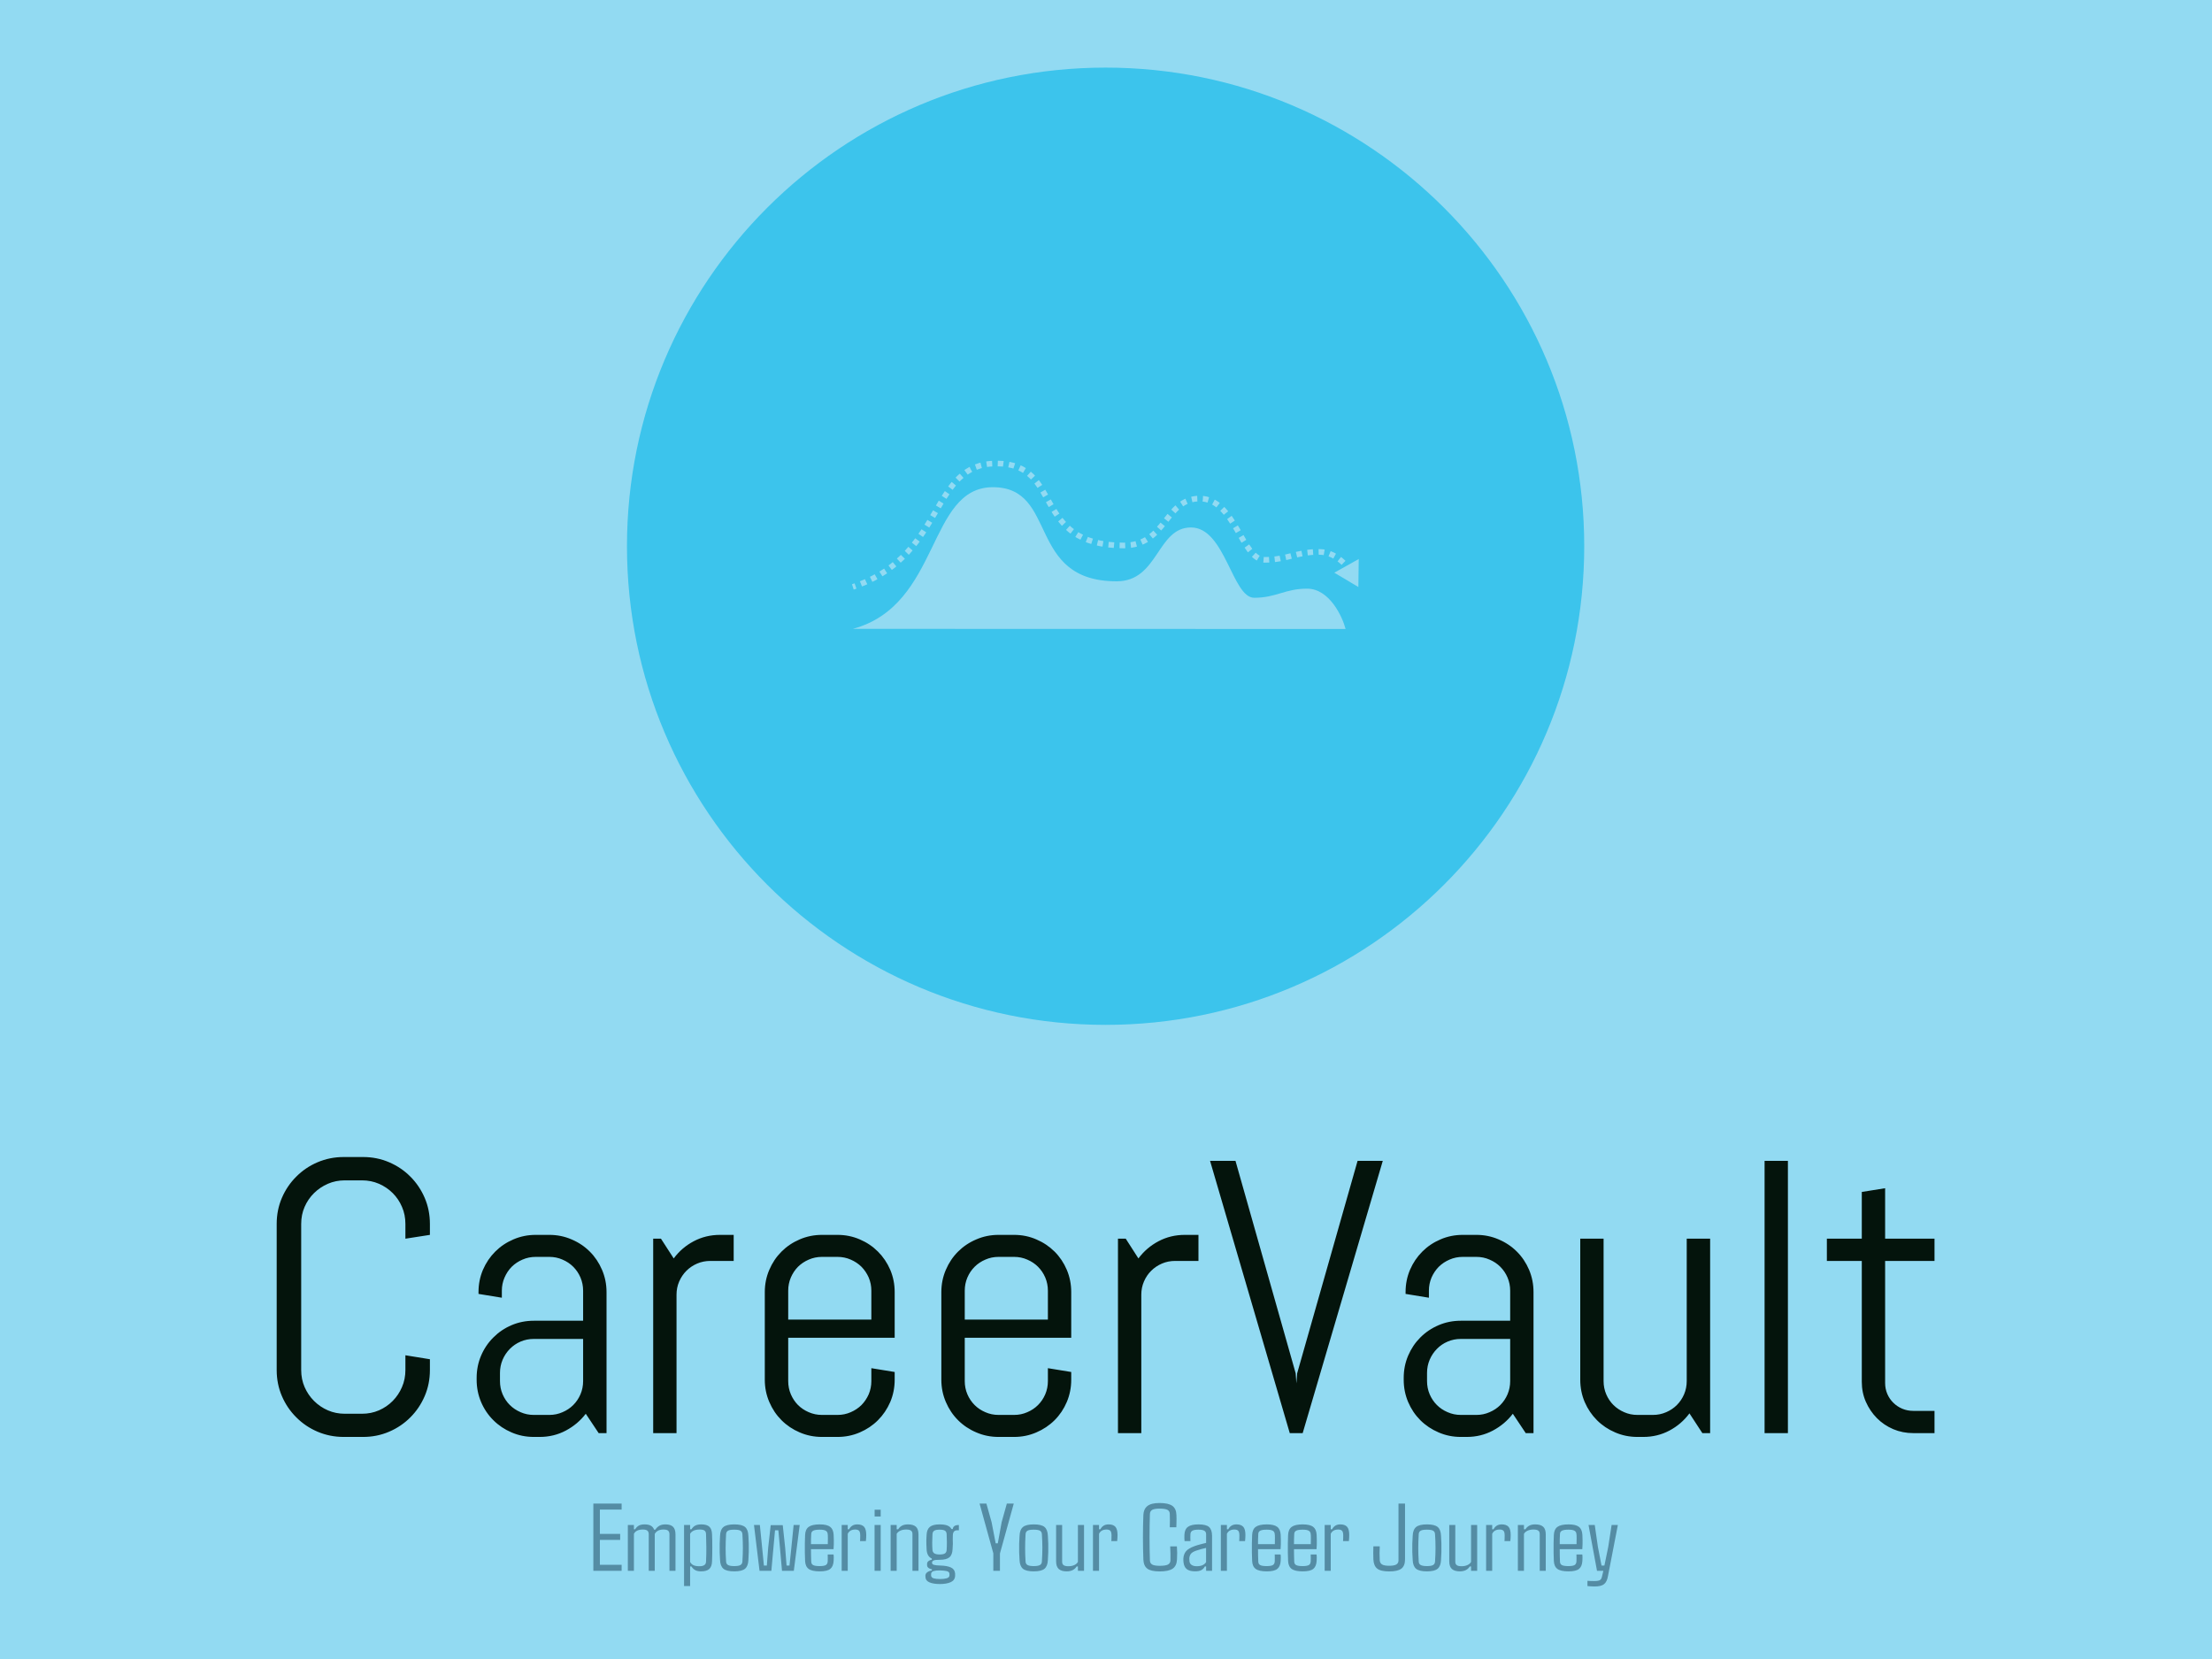
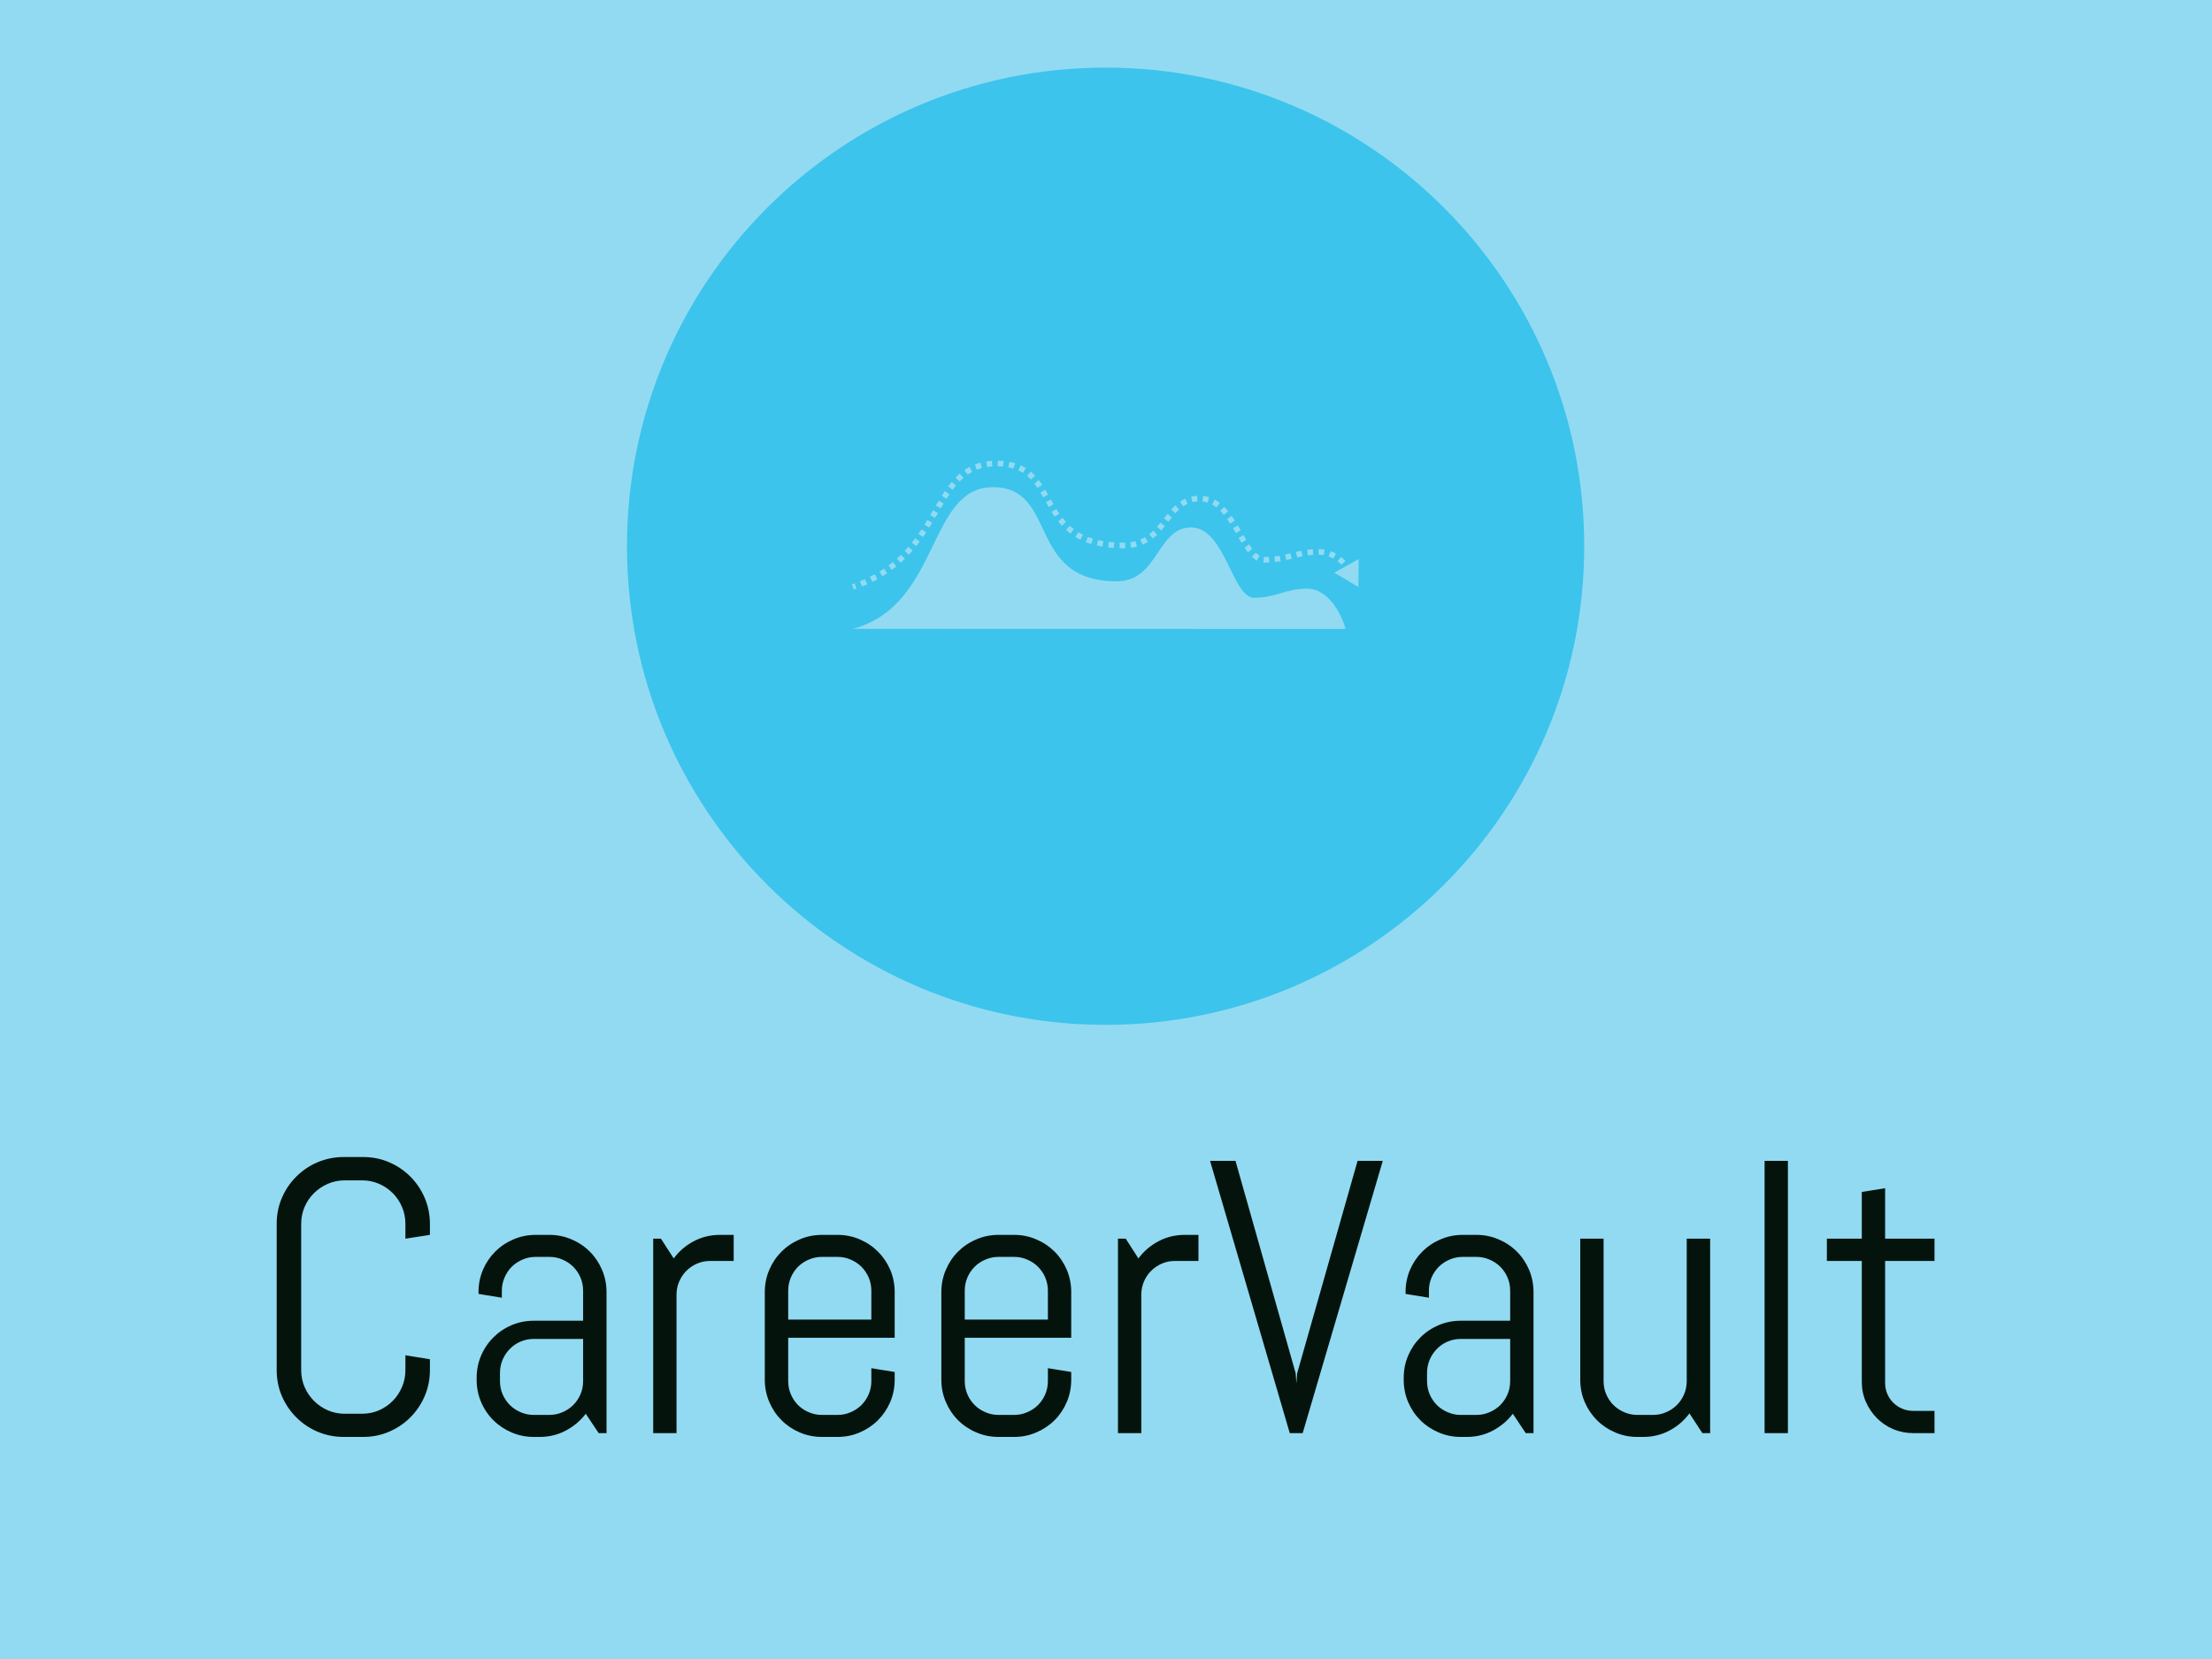
<svg xmlns="http://www.w3.org/2000/svg" version="1.1" width="2000" height="1500" viewBox="0 0 2000 1500">
  <rect width="2000" height="1500" fill="#92daf2" />
  <g transform="matrix(0.75,0,0,0.75,249.6377,58.90282)">
    <svg viewBox="0 0 270 248" data-background-color="#92daf2" preserveAspectRatio="xMidYMid meet" height="1837" width="2000">
      <g id="tight-bounds" transform="matrix(1,0,0,1,0.06521802,0.4)">
        <svg viewBox="0 0 269.87 247.2" height="247.2" width="269.87">
          <g>
            <svg viewBox="0 0 395.52 362.296" height="247.2" width="269.87">
              <g transform="matrix(1,0,0,1,0,259.8585)">
                <svg viewBox="0 0 395.52 102.437" height="102.437" width="395.52">
                  <g id="textblocktransform">
                    <svg viewBox="0 0 395.52 102.437" height="102.437" width="395.52" id="textblock">
                      <g>
                        <svg viewBox="0 0 395.52 66.766" height="66.766" width="395.52">
                          <g transform="matrix(1,0,0,1,0,0)">
                            <svg width="395.52" viewBox="3.49 -35.5 213.16 35.99" height="66.766" data-palette-color="#04140c">
                              <path d="M23.19-8.11L23.19-8.11Q23.19-6.32 22.52-4.76 21.85-3.2 20.68-2.03 19.51-0.85 17.94-0.18 16.38 0.49 14.6 0.49L14.6 0.49 12.11 0.49Q10.33 0.49 8.75-0.18 7.18-0.85 6.01-2.03 4.83-3.2 4.16-4.76 3.49-6.32 3.49-8.11L3.49-8.11 3.49-26.9Q3.49-28.69 4.16-30.25 4.83-31.81 6.01-32.98 7.18-34.16 8.75-34.83 10.33-35.5 12.11-35.5L12.11-35.5 14.6-35.5Q16.38-35.5 17.94-34.83 19.51-34.16 20.68-32.98 21.85-31.81 22.52-30.25 23.19-28.69 23.19-26.9L23.19-26.9 23.19-25.49 20.04-25 20.04-26.9Q20.04-28.08 19.6-29.09 19.17-30.1 18.41-30.86 17.65-31.62 16.64-32.06 15.63-32.5 14.45-32.5L14.45-32.5 12.26-32.5Q11.08-32.5 10.07-32.06 9.06-31.62 8.29-30.86 7.52-30.1 7.08-29.09 6.64-28.08 6.64-26.9L6.64-26.9 6.64-8.11Q6.64-6.93 7.08-5.92 7.52-4.91 8.29-4.14 9.06-3.37 10.07-2.93 11.08-2.49 12.26-2.49L12.26-2.49 14.45-2.49Q15.63-2.49 16.64-2.93 17.65-3.37 18.41-4.14 19.17-4.91 19.6-5.92 20.04-6.93 20.04-8.11L20.04-8.11 20.04-10.01 23.19-9.5 23.19-8.11ZM45.9 0L44.89 0 43.23-2.49Q42.21-1.15 40.67-0.33 39.13 0.49 37.3 0.49L37.3 0.49 36.55 0.49Q35.03 0.49 33.69-0.09 32.35-0.66 31.35-1.66 30.34-2.66 29.77-4 29.2-5.35 29.2-6.86L29.2-6.86 29.2-7.1Q29.2-8.62 29.77-9.96 30.34-11.3 31.35-12.3 32.35-13.31 33.69-13.88 35.03-14.45 36.55-14.45L36.55-14.45 42.89-14.45 42.89-18.31Q42.89-19.21 42.55-20.01 42.21-20.8 41.62-21.39 41.04-21.97 40.24-22.31 39.45-22.66 38.55-22.66L38.55-22.66 36.79-22.66Q35.89-22.66 35.09-22.31 34.3-21.97 33.71-21.39 33.13-20.8 32.79-20.01 32.44-19.21 32.44-18.31L32.44-18.31 32.44-17.41 29.44-17.9 29.44-18.14Q29.44-19.65 30.01-21 30.59-22.34 31.59-23.34 32.59-24.34 33.93-24.91 35.28-25.49 36.79-25.49L36.79-25.49 38.55-25.49Q40.06-25.49 41.4-24.91 42.75-24.34 43.75-23.34 44.75-22.34 45.32-21 45.9-19.65 45.9-18.14L45.9-18.14 45.9 0ZM42.89-6.69L42.89-12.11 36.55-12.11Q35.64-12.11 34.85-11.77 34.06-11.43 33.47-10.83 32.88-10.23 32.54-9.44 32.2-8.64 32.2-7.74L32.2-7.74 32.2-6.69Q32.2-5.79 32.54-4.99 32.88-4.2 33.47-3.61 34.06-3.03 34.85-2.69 35.64-2.34 36.55-2.34L36.55-2.34 38.55-2.34Q39.45-2.34 40.24-2.69 41.04-3.03 41.62-3.61 42.21-4.2 42.55-4.99 42.89-5.79 42.89-6.69L42.89-6.69ZM62.25-22.14L59.25-22.14Q58.34-22.14 57.55-21.8 56.76-21.46 56.17-20.87 55.59-20.29 55.24-19.49 54.9-18.7 54.9-17.8L54.9-17.8 54.9 0 51.9 0 51.9-25 52.9-25 54.54-22.46Q55.56-23.85 57.11-24.67 58.66-25.49 60.49-25.49L60.49-25.49 62.25-25.49 62.25-22.14ZM82.95-6.86L82.95-6.86Q82.95-5.35 82.38-4 81.8-2.66 80.8-1.66 79.8-0.66 78.46-0.09 77.12 0.49 75.6 0.49L75.6 0.49 73.6 0.49Q72.09 0.49 70.74-0.09 69.4-0.66 68.4-1.66 67.4-2.66 66.83-4 66.25-5.35 66.25-6.86L66.25-6.86 66.25-18.14Q66.25-19.65 66.83-21 67.4-22.34 68.4-23.34 69.4-24.34 70.74-24.91 72.09-25.49 73.6-25.49L73.6-25.49 75.6-25.49Q77.12-25.49 78.46-24.91 79.8-24.34 80.8-23.34 81.8-22.34 82.38-21 82.95-19.65 82.95-18.14L82.95-18.14 82.95-12.26 69.26-12.26 69.26-6.69Q69.26-5.79 69.6-4.99 69.94-4.2 70.52-3.61 71.11-3.03 71.9-2.69 72.7-2.34 73.6-2.34L73.6-2.34 75.6-2.34Q76.51-2.34 77.3-2.69 78.09-3.03 78.68-3.61 79.26-4.2 79.61-4.99 79.95-5.79 79.95-6.69L79.95-6.69 79.95-8.35 82.95-7.86 82.95-6.86ZM79.95-14.6L79.95-18.31Q79.95-19.21 79.61-20.01 79.26-20.8 78.68-21.39 78.09-21.97 77.3-22.31 76.51-22.66 75.6-22.66L75.6-22.66 73.6-22.66Q72.7-22.66 71.9-22.31 71.11-21.97 70.52-21.39 69.94-20.8 69.6-20.01 69.26-19.21 69.26-18.31L69.26-18.31 69.26-14.6 79.95-14.6ZM105.65-6.86L105.65-6.86Q105.65-5.35 105.08-4 104.51-2.66 103.51-1.66 102.5-0.66 101.16-0.09 99.82 0.49 98.31 0.49L98.31 0.49 96.3 0.49Q94.79 0.49 93.45-0.09 92.1-0.66 91.1-1.66 90.1-2.66 89.53-4 88.95-5.35 88.95-6.86L88.95-6.86 88.95-18.14Q88.95-19.65 89.53-21 90.1-22.34 91.1-23.34 92.1-24.34 93.45-24.91 94.79-25.49 96.3-25.49L96.3-25.49 98.31-25.49Q99.82-25.49 101.16-24.91 102.5-24.34 103.51-23.34 104.51-22.34 105.08-21 105.65-19.65 105.65-18.14L105.65-18.14 105.65-12.26 91.96-12.26 91.96-6.69Q91.96-5.79 92.3-4.99 92.64-4.2 93.23-3.61 93.81-3.03 94.61-2.69 95.4-2.34 96.3-2.34L96.3-2.34 98.31-2.34Q99.21-2.34 100-2.69 100.8-3.03 101.38-3.61 101.97-4.2 102.31-4.99 102.65-5.79 102.65-6.69L102.65-6.69 102.65-8.35 105.65-7.86 105.65-6.86ZM102.65-14.6L102.65-18.31Q102.65-19.21 102.31-20.01 101.97-20.8 101.38-21.39 100.8-21.97 100-22.31 99.21-22.66 98.31-22.66L98.31-22.66 96.3-22.66Q95.4-22.66 94.61-22.31 93.81-21.97 93.23-21.39 92.64-20.8 92.3-20.01 91.96-19.21 91.96-18.31L91.96-18.31 91.96-14.6 102.65-14.6ZM122.01-22.14L119.01-22.14Q118.1-22.14 117.31-21.8 116.52-21.46 115.93-20.87 115.34-20.29 115-19.49 114.66-18.7 114.66-17.8L114.66-17.8 114.66 0 111.66 0 111.66-25 112.66-25 114.29-22.46Q115.32-23.85 116.87-24.67 118.42-25.49 120.25-25.49L120.25-25.49 122.01-25.49 122.01-22.14ZM126.77-35.01L134.51-7.69 134.6-6.4 134.7-7.69 142.47-35.01 145.71-35.01 135.41 0 133.75 0 123.5-35.01 126.77-35.01ZM165.09 0L164.09 0 162.43-2.49Q161.41-1.15 159.87-0.33 158.33 0.49 156.5 0.49L156.5 0.49 155.74 0.49Q154.23 0.49 152.89-0.09 151.55-0.66 150.54-1.66 149.54-2.66 148.97-4 148.4-5.35 148.4-6.86L148.4-6.86 148.4-7.1Q148.4-8.62 148.97-9.96 149.54-11.3 150.54-12.3 151.55-13.31 152.89-13.88 154.23-14.45 155.74-14.45L155.74-14.45 162.09-14.45 162.09-18.31Q162.09-19.21 161.75-20.01 161.41-20.8 160.82-21.39 160.24-21.97 159.44-22.31 158.65-22.66 157.75-22.66L157.75-22.66 155.99-22.66Q155.09-22.66 154.29-22.31 153.5-21.97 152.91-21.39 152.33-20.8 151.98-20.01 151.64-19.21 151.64-18.31L151.64-18.31 151.64-17.41 148.64-17.9 148.64-18.14Q148.64-19.65 149.21-21 149.79-22.34 150.79-23.34 151.79-24.34 153.13-24.91 154.47-25.49 155.99-25.49L155.99-25.49 157.75-25.49Q159.26-25.49 160.6-24.91 161.95-24.34 162.95-23.34 163.95-22.34 164.52-21 165.09-19.65 165.09-18.14L165.09-18.14 165.09 0ZM162.09-6.69L162.09-12.11 155.74-12.11Q154.84-12.11 154.05-11.77 153.25-11.43 152.67-10.83 152.08-10.23 151.74-9.44 151.4-8.64 151.4-7.74L151.4-7.74 151.4-6.69Q151.4-5.79 151.74-4.99 152.08-4.2 152.67-3.61 153.25-3.03 154.05-2.69 154.84-2.34 155.74-2.34L155.74-2.34 157.75-2.34Q158.65-2.34 159.44-2.69 160.24-3.03 160.82-3.61 161.41-4.2 161.75-4.99 162.09-5.79 162.09-6.69L162.09-6.69ZM187.8 0L186.8 0 185.14-2.54Q184.11-1.15 182.57-0.33 181.03 0.49 179.2 0.49L179.2 0.49 178.45 0.49Q176.93 0.49 175.59-0.09 174.25-0.66 173.25-1.66 172.25-2.66 171.67-4 171.1-5.35 171.1-6.86L171.1-6.86 171.1-25 174.1-25 174.1-6.69Q174.1-5.79 174.44-4.99 174.78-4.2 175.37-3.61 175.96-3.03 176.75-2.69 177.54-2.34 178.45-2.34L178.45-2.34 180.45-2.34Q181.35-2.34 182.15-2.69 182.94-3.03 183.52-3.61 184.11-4.2 184.45-4.99 184.79-5.79 184.79-6.69L184.79-6.69 184.79-25 187.8-25 187.8 0ZM197.8 0L194.8 0 194.8-35.01 197.8-35.01 197.8 0ZM216.65 0L213.92 0Q212.55 0 211.34-0.51 210.13-1.03 209.24-1.93 208.35-2.83 207.82-4.03 207.3-5.22 207.3-6.59L207.3-6.59 207.3-22.14 202.81-22.14 202.81-25 207.3-25 207.3-31.01 210.3-31.49 210.3-25 216.65-25 216.65-22.14 210.3-22.14 210.3-6.45Q210.3-5.69 210.58-5.04 210.86-4.39 211.35-3.91 211.84-3.42 212.5-3.14 213.16-2.86 213.92-2.86L213.92-2.86 216.65-2.86 216.65 0Z" opacity="1" transform="matrix(1,0,0,1,0,0)" fill="#04140c" class="wordmark-text-0" data-fill-palette-color="primary" id="text-0" />
                            </svg>
                          </g>
                        </svg>
                      </g>
                      <g transform="matrix(1,0,0,1,75.54432,82.52725)">
                        <svg viewBox="0 0 244.431 19.91" height="19.91" width="244.431">
-                           <g transform="matrix(1,0,0,1,0,0)">
-                             <svg width="244.431" viewBox="2.25 -35.16 531.34 43.29" height="19.91" data-palette-color="#548ca4">
-                               <path d="M16.92-3.13L16.92 0 2.25 0 2.25-34.86 16.92-34.86 16.92-31.74 5.64-31.74 5.64-19.14 16.16-19.14 16.16-16.02 5.64-16.02 5.64-3.13 16.92-3.13ZM23.29-19.19L23.29 0 20.14 0 20.14-23.75 23.29-23.75 23.29-21.53 23.9-21.53Q24.73-22.83 25.84-23.45 26.95-24.07 28.9-24.07L28.9-24.07Q32.83-24.07 33.74-21.34L33.74-21.34 34.4-21.34Q35.2-22.61 36.45-23.34 37.69-24.07 39.65-24.07L39.65-24.07Q42.26-24.07 43.55-22.86 44.85-21.66 44.85-18.82L44.85-18.82 44.85 0 41.72 0 41.72-19.09Q41.67-20.31 40.96-20.86 40.26-21.41 38.62-21.41L38.62-21.41Q35.37-21.41 34.1-19.12L34.1-19.12 34.1 0 30.98 0 30.98-19.09Q30.93-20.31 30.22-20.86 29.51-21.41 27.93-21.41L27.93-21.41Q24.46-21.41 23.29-19.19L23.29-19.19ZM52.44-2.25L52.44 7.91 49.29 7.91 49.29-23.75 52.44-23.75 52.44-21.53 53.12-21.53Q53.95-22.83 55.11-23.45 56.27-24.07 58.3-24.07L58.3-24.07Q61.08-24.07 62.41-22.86 63.74-21.66 63.81-18.82L63.81-18.82Q63.89-17.58 63.91-15.81 63.94-14.04 63.94-12.07 63.94-10.11 63.91-8.25 63.89-6.4 63.81-4.96L63.81-4.96Q63.74-2.15 62.35-0.93 60.96 0.29 58.17 0.29L58.17 0.29Q56.34 0.29 55.17-0.31 54-0.9 53.12-2.25L53.12-2.25 52.44-2.25ZM57.29-2.37L57.29-2.37Q60.59-2.37 60.69-4.69L60.69-4.69Q60.88-8.47 60.85-12.16 60.81-15.84 60.69-19.09L60.69-19.09Q60.64-20.31 59.91-20.86 59.17-21.41 57.44-21.41L57.44-21.41Q53.71-21.41 52.44-19.19L52.44-19.19 52.44-4.59Q53.1-3.39 54.23-2.88 55.37-2.37 57.29-2.37ZM75.33 0.29L75.33 0.29Q71.35 0.29 69.72-1.07 68.08-2.44 67.96-5.62L67.96-5.62Q67.81-7.42 67.77-9.63 67.72-11.84 67.77-14.09 67.81-16.33 67.96-18.16L67.96-18.16Q68.08-21.34 69.73-22.71 71.38-24.07 75.33-24.07L75.33-24.07Q79.34-24.07 80.94-22.71 82.54-21.34 82.66-18.16L82.66-18.16Q82.81-16.36 82.85-14.15 82.9-11.94 82.85-9.7 82.81-7.47 82.66-5.62L82.66-5.62Q82.54-2.47 80.94-1.09 79.34 0.29 75.33 0.29ZM75.33-2.44L75.33-2.44Q77.58-2.44 78.53-2.99 79.48-3.54 79.56-4.81L79.56-4.81Q79.8-8.62 79.8-11.89 79.8-15.16 79.56-18.97L79.56-18.97Q79.48-20.26 78.56-20.8 77.63-21.34 75.33-21.34L75.33-21.34Q73.04-21.34 72.1-20.8 71.16-20.26 71.09-18.97L71.09-18.97Q70.87-15.16 70.85-11.88 70.84-8.59 71.09-4.81L71.09-4.81Q71.14-3.54 72.12-2.99 73.11-2.44 75.33-2.44ZM95.4-9.18L94.57 0 88.44 0 85.56-23.75 88.61-23.75 89.81-11.82 90.71-2.71 92.23-2.71 92.91-11.82 94.23-23.68 100.48-23.68 101.75-11.82 102.46-2.71 103.97-2.71 104.92-11.82 106.12-23.75 109.27-23.75 106.22 0 100.09 0 99.28-9.18 98.21-21 96.47-21 95.4-9.18ZM119.67 0.29L119.67 0.29Q115.64 0.29 113.92-0.98 112.19-2.25 112.07-5.13L112.07-5.13Q111.97-6.93 111.94-9.38 111.9-11.82 111.94-14.28 111.97-16.75 112.07-18.58L112.07-18.58Q112.19-21.53 113.96-22.8 115.73-24.07 119.67-24.07L119.67-24.07Q123.38-24.07 125.04-22.83 126.7-21.58 126.87-18.73L126.87-18.73Q126.92-17.87 126.97-15.75 127.01-13.62 126.82-11.23L126.82-11.23 115.12-11.23Q115.12-9.69 115.15-8.11 115.17-6.52 115.25-4.81L115.25-4.81Q115.27-3.47 116.27-2.95 117.27-2.44 119.57-2.44L119.57-2.44Q121.84-2.44 122.77-2.95 123.69-3.47 123.79-4.81L123.79-4.81Q123.86-6.15 123.79-8.47L123.79-8.47 126.82-8.47Q126.94-7.76 126.93-6.82 126.92-5.88 126.87-5.13L126.87-5.13Q126.7-2.25 125.12-0.98 123.55 0.29 119.67 0.29ZM115.12-13.82L115.12-13.82 123.84-13.82Q123.89-15.48 123.89-16.99 123.89-18.51 123.79-19.07L123.79-19.07Q123.69-20.29 122.74-20.81 121.79-21.34 119.67-21.34L119.67-21.34Q117.3-21.34 116.28-20.81 115.27-20.29 115.25-19.07L115.25-19.07Q115.17-17.65 115.14-16.36 115.1-15.06 115.12-13.82ZM134.19-19.19L134.19 0 131.04 0 131.04-23.75 134.19-23.75 134.19-21.53 134.87-21.53Q135.51-22.75 136.56-23.41 137.61-24.07 139.17-24.07L139.17-24.07Q141.51-24.07 142.65-22.84 143.78-21.61 143.78-18.58L143.78-18.58Q143.78-17.92 143.74-17.02 143.69-16.11 143.59-15.41L143.59-15.41 140.56-15.41Q140.61-15.65 140.62-16.26 140.63-16.87 140.65-17.48 140.66-18.09 140.66-18.31L140.66-18.31Q140.66-20.12 140.05-20.76 139.44-21.41 138.1-21.41L138.1-21.41Q135.24-21.41 134.19-19.19L134.19-19.19ZM151.28-31.69L151.28-28.17 148.13-28.17 148.13-31.69 151.28-31.69ZM151.28-23.75L151.28 0 148.1 0 148.1-23.75 151.28-23.75ZM159.57-19.19L159.57 0 156.43 0 156.43-23.75 159.57-23.75 159.57-21.53 160.33-21.53Q161.09-22.75 162.32-23.41 163.55-24.07 165.43-24.07L165.43-24.07Q168.19-24.07 169.54-22.86 170.88-21.66 170.88-18.82L170.88-18.82 170.88 0 167.75 0 167.75-19.09Q167.75-20.31 166.98-20.86 166.22-21.41 164.51-21.41L164.51-21.41Q162.8-21.41 161.5-20.83 160.21-20.24 159.57-19.19L159.57-19.19ZM182.01 6.86L182.01 6.86Q178.69 6.86 176.66 6.03 174.64 5.2 174.51 3.42L174.51 3.42Q174.51 3.22 174.49 2.95 174.46 2.69 174.46 2.39L174.46 2.39Q174.56 1.32 175.55 0.66 176.54 0 177.83-0.15L177.83-0.15 177.83-0.76Q175.42-1.27 175.34-2.86L175.34-2.86Q175.32-3.27 175.34-3.69L175.34-3.69Q175.37-4.52 176.11-5.08 176.86-5.64 177.79-5.74L177.79-5.74 177.79-6.35Q175.25-7.45 175.08-11.21L175.08-11.21Q175-12.67 174.97-13.76 174.93-14.84 174.95-15.95 174.98-17.07 175.08-18.58L175.08-18.58Q175.2-21.48 176.77-22.78 178.35-24.07 181.81-24.07L181.81-24.07Q184.35-24.07 185.84-23.49 187.33-22.9 187.99-21.66L187.99-21.66 188.67-21.66Q188.84-23.75 191.82-23.75L191.82-23.75 191.82-21.02 190.97-21.02Q188.8-21.02 188.7-18.51L188.7-18.51 188.65-16.58Q188.7-15.16 188.7-14.01 188.7-12.87 188.55-11.21L188.55-11.21Q188.43-8.25 186.89-6.98 185.35-5.71 181.81-5.71L181.81-5.71Q179.76-5.74 178.83-5.4 177.91-5.05 177.91-4.27L177.91-4.27 177.91-4.08Q177.96-3.37 178.93-3.08 179.91-2.78 182.18-2.73L182.18-2.73Q185.82-2.64 187.76-1.7 189.7-0.76 189.87 1.42L189.87 1.42 189.87 2.69Q189.7 4.98 187.53 5.92 185.35 6.86 182.01 6.86ZM181.81-8.47L181.81-8.47Q183.77-8.47 184.58-9.01 185.4-9.55 185.48-10.77L185.48-10.77Q185.6-12.5 185.6-14.81 185.6-17.11 185.48-19.02L185.48-19.02Q185.4-20.31 184.57-20.83 183.74-21.34 181.81-21.34L181.81-21.34Q179.88-21.34 179.05-20.81 178.22-20.29 178.13-18.99L178.13-18.99Q177.86-14.36 178.13-10.82L178.13-10.82Q178.22-9.62 179.08-9.05 179.93-8.47 181.81-8.47ZM182.08 4.27L182.08 4.27Q184.18 4.27 185.51 3.88 186.84 3.49 186.94 2.49L186.94 2.49Q186.96 2.22 186.95 1.99 186.94 1.76 186.94 1.51L186.94 1.51Q186.84 0.46 185.54 0.16 184.23-0.15 182.08-0.2L182.08-0.2Q180.01-0.24 178.77 0.12 177.54 0.49 177.42 1.54L177.42 1.54 177.42 2.49Q177.54 3.56 178.79 3.92 180.03 4.27 182.08 4.27ZM213.13-9.01L213.13 0 209.69 0 209.69-9.06 202.56-34.86 206.1-34.86 208.79-25.24 210.91-14.26 212.01-14.26 214.01-25.24 216.7-34.86 220.29-34.86 213.13-9.01ZM230.66 0.29L230.66 0.29Q226.68 0.29 225.04-1.07 223.41-2.44 223.29-5.62L223.29-5.62Q223.14-7.42 223.09-9.63 223.04-11.84 223.09-14.09 223.14-16.33 223.29-18.16L223.29-18.16Q223.41-21.34 225.06-22.71 226.7-24.07 230.66-24.07L230.66-24.07Q234.66-24.07 236.26-22.71 237.86-21.34 237.98-18.16L237.98-18.16Q238.13-16.36 238.18-14.15 238.23-11.94 238.18-9.7 238.13-7.47 237.98-5.62L237.98-5.62Q237.86-2.47 236.26-1.09 234.66 0.29 230.66 0.29ZM230.66-2.44L230.66-2.44Q232.9-2.44 233.86-2.99 234.81-3.54 234.88-4.81L234.88-4.81Q235.13-8.62 235.13-11.89 235.13-15.16 234.88-18.97L234.88-18.97Q234.81-20.26 233.88-20.8 232.95-21.34 230.66-21.34L230.66-21.34Q228.36-21.34 227.42-20.8 226.48-20.26 226.41-18.97L226.41-18.97Q226.19-15.16 226.18-11.88 226.17-8.59 226.41-4.81L226.41-4.81Q226.46-3.54 227.45-2.99 228.44-2.44 230.66-2.44ZM247.75 0.29L247.75 0.29Q245.01 0.29 243.63-0.93 242.25-2.15 242.25-4.96L242.25-4.96 242.25-23.75 245.38-23.75 245.38-4.69Q245.38-3.49 246.13-2.93 246.89-2.37 248.6-2.37L248.6-2.37Q250.33-2.37 251.64-2.95 252.95-3.54 253.56-4.59L253.56-4.59 253.56-23.75 256.73-23.75 256.73 0 253.56 0 253.56-2.25 252.9-2.25Q251.29 0.29 247.75 0.29ZM264.52-19.19L264.52 0 261.37 0 261.37-23.75 264.52-23.75 264.52-21.53 265.2-21.53Q265.83-22.75 266.88-23.41 267.93-24.07 269.5-24.07L269.5-24.07Q271.84-24.07 272.98-22.84 274.11-21.61 274.11-18.58L274.11-18.58Q274.11-17.92 274.06-17.02 274.01-16.11 273.92-15.41L273.92-15.41 270.89-15.41Q270.94-15.65 270.95-16.26 270.96-16.87 270.97-17.48 270.99-18.09 270.99-18.31L270.99-18.31Q270.99-20.12 270.38-20.76 269.76-21.41 268.42-21.41L268.42-21.41Q265.57-21.41 264.52-19.19L264.52-19.19ZM295.96 0.32L295.96 0.32Q291.49 0.32 289.56-1.12 287.63-2.56 287.51-5.88L287.51-5.88Q287.07-17.43 287.51-28.98L287.51-28.98Q287.63-32.01 289.58-33.58 291.54-35.16 295.91-35.16L295.91-35.16Q300.42-35.16 302.49-33.72 304.55-32.28 304.65-28.96L304.65-28.96Q304.7-28.15 304.7-26.97 304.7-25.78 304.66-24.6 304.62-23.41 304.6-22.58L304.6-22.58 301.21-22.58Q301.25-24.17 301.27-26.05 301.28-27.93 301.21-29.52L301.21-29.52Q301.18-30.98 300-31.62 298.81-32.25 295.91-32.25L295.91-32.25Q293.25-32.25 292.11-31.62 290.98-30.98 290.9-29.52L290.9-29.52Q290.51-17.43 290.9-5.32L290.9-5.32Q290.98-3.88 292.11-3.23 293.25-2.59 295.96-2.59L295.96-2.59Q299.01-2.59 300.24-3.23 301.47-3.88 301.55-5.32L301.55-5.32Q301.62-7.03 301.56-9 301.5-10.96 301.42-12.67L301.42-12.67 304.89-12.67Q305.01-10.96 305.04-9.29 305.06-7.62 304.94-5.88L304.94-5.88Q304.79-2.56 302.71-1.12 300.62 0.32 295.96 0.32ZM314.39 0.27L314.39 0.27Q311.41 0.27 309.98-0.9 308.55-2.08 308.31-4.57L308.31-4.57Q308.28-5.05 308.25-5.54 308.21-6.03 308.26-6.49L308.26-6.49Q308.43-8.67 309.63-10.14 310.82-11.62 314.17-12.84L314.17-12.84Q315.53-13.33 317.05-13.72 318.56-14.11 320.05-14.48L320.05-14.48 320.05-18.99Q320.05-20.19 319.15-20.76 318.24-21.34 316-21.34L316-21.34Q314.04-21.34 313.03-20.85 312.02-20.36 311.92-19.07L311.92-19.07Q311.87-18.46 311.87-17.32 311.87-16.19 311.92-15.41L311.92-15.41 308.87-15.41Q308.82-16.02 308.77-16.99 308.72-17.97 308.8-18.73L308.8-18.73Q308.92-21.56 310.64-22.81 312.36-24.07 316.12-24.07L316.12-24.07Q320.05-24.07 321.58-22.71 323.1-21.34 323.13-18.21L323.13-18.21 323.13 0 320.05 0 320.05-2.25 319.37-2.25Q318.76-1.03 317.62-0.38 316.49 0.27 314.39 0.27ZM315.17-2.37L315.17-2.37Q318.68-2.37 320.03-4.47L320.03-4.47 320.03-11.87Q318.85-11.62 317.62-11.29 316.39-10.96 314.73-10.4L314.73-10.4Q312.75-9.67 312.09-8.72 311.43-7.76 311.33-6.49L311.33-6.49Q311.36-6.13 311.37-5.7 311.38-5.27 311.43-4.81L311.43-4.81Q311.6-3.64 312.6-3 313.6-2.37 315.17-2.37ZM330.84-19.19L330.84 0 327.69 0 327.69-23.75 330.84-23.75 330.84-21.53 331.52-21.53Q332.16-22.75 333.21-23.41 334.26-24.07 335.82-24.07L335.82-24.07Q338.16-24.07 339.3-22.84 340.43-21.61 340.43-18.58L340.43-18.58Q340.43-17.92 340.38-17.02 340.34-16.11 340.24-15.41L340.24-15.41 337.21-15.41Q337.26-15.65 337.27-16.26 337.28-16.87 337.3-17.48 337.31-18.09 337.31-18.31L337.31-18.31Q337.31-20.12 336.7-20.76 336.09-21.41 334.75-21.41L334.75-21.41Q331.89-21.41 330.84-19.19L330.84-19.19ZM351.52 0.29L351.52 0.29Q347.49 0.29 345.77-0.98 344.04-2.25 343.92-5.13L343.92-5.13Q343.82-6.93 343.79-9.38 343.75-11.82 343.79-14.28 343.82-16.75 343.92-18.58L343.92-18.58Q344.04-21.53 345.81-22.8 347.58-24.07 351.52-24.07L351.52-24.07Q355.23-24.07 356.89-22.83 358.55-21.58 358.72-18.73L358.72-18.73Q358.77-17.87 358.81-15.75 358.86-13.62 358.67-11.23L358.67-11.23 346.97-11.23Q346.97-9.69 347-8.11 347.02-6.52 347.1-4.81L347.1-4.81Q347.12-3.47 348.12-2.95 349.12-2.44 351.42-2.44L351.42-2.44Q353.69-2.44 354.62-2.95 355.54-3.47 355.64-4.81L355.64-4.81Q355.71-6.15 355.64-8.47L355.64-8.47 358.67-8.47Q358.79-7.76 358.78-6.82 358.77-5.88 358.72-5.13L358.72-5.13Q358.55-2.25 356.97-0.98 355.4 0.29 351.52 0.29ZM346.97-13.82L346.97-13.82 355.69-13.82Q355.74-15.48 355.74-16.99 355.74-18.51 355.64-19.07L355.64-19.07Q355.54-20.29 354.59-20.81 353.64-21.34 351.52-21.34L351.52-21.34Q349.15-21.34 348.13-20.81 347.12-20.29 347.1-19.07L347.1-19.07Q347.02-17.65 346.99-16.36 346.95-15.06 346.97-13.82ZM370.16 0.29L370.16 0.29Q366.14 0.29 364.42-0.98 362.69-2.25 362.57-5.13L362.57-5.13Q362.47-6.93 362.44-9.38 362.4-11.82 362.44-14.28 362.47-16.75 362.57-18.58L362.57-18.58Q362.69-21.53 364.46-22.8 366.23-24.07 370.16-24.07L370.16-24.07Q373.88-24.07 375.54-22.83 377.2-21.58 377.37-18.73L377.37-18.73Q377.42-17.87 377.46-15.75 377.51-13.62 377.32-11.23L377.32-11.23 365.62-11.23Q365.62-9.69 365.65-8.11 365.67-6.52 365.75-4.81L365.75-4.81Q365.77-3.47 366.77-2.95 367.77-2.44 370.07-2.44L370.07-2.44Q372.34-2.44 373.27-2.95 374.19-3.47 374.29-4.81L374.29-4.81Q374.36-6.15 374.29-8.47L374.29-8.47 377.32-8.47Q377.44-7.76 377.43-6.82 377.42-5.88 377.37-5.13L377.37-5.13Q377.2-2.25 375.62-0.98 374.05 0.29 370.16 0.29ZM365.62-13.82L365.62-13.82 374.34-13.82Q374.39-15.48 374.39-16.99 374.39-18.51 374.29-19.07L374.29-19.07Q374.19-20.29 373.24-20.81 372.29-21.34 370.16-21.34L370.16-21.34Q367.8-21.34 366.78-20.81 365.77-20.29 365.75-19.07L365.75-19.07Q365.67-17.65 365.64-16.36 365.6-15.06 365.62-13.82ZM384.69-19.19L384.69 0 381.54 0 381.54-23.75 384.69-23.75 384.69-21.53 385.37-21.53Q386.01-22.75 387.06-23.41 388.11-24.07 389.67-24.07L389.67-24.07Q392.01-24.07 393.15-22.84 394.28-21.61 394.28-18.58L394.28-18.58Q394.28-17.92 394.23-17.02 394.19-16.11 394.09-15.41L394.09-15.41 391.06-15.41Q391.11-15.65 391.12-16.26 391.13-16.87 391.15-17.48 391.16-18.09 391.16-18.31L391.16-18.31Q391.16-20.12 390.55-20.76 389.94-21.41 388.59-21.41L388.59-21.41Q385.74-21.41 384.69-19.19L384.69-19.19ZM415.03 0.32L415.03 0.32Q410.61 0.32 408.78-1.14 406.95-2.59 406.8-5.93L406.8-5.93Q406.66-9.3 406.8-12.7L406.8-12.7 410.1-12.7Q410-10.99 410-9.02 410-7.06 410.1-5.37L410.1-5.37Q410.22-3.96 411.32-3.28 412.42-2.61 415.03-2.61L415.03-2.61Q417.57-2.61 418.69-3.28 419.82-3.96 419.82-5.37L419.82-5.37 419.82-34.86 423.21-34.86 423.21-5.93Q423.21-2.59 421.34-1.14 419.47 0.32 415.03 0.32ZM434.56 0.29L434.56 0.29Q430.58 0.29 428.94-1.07 427.31-2.44 427.19-5.62L427.19-5.62Q427.04-7.42 426.99-9.63 426.94-11.84 426.99-14.09 427.04-16.33 427.19-18.16L427.19-18.16Q427.31-21.34 428.96-22.71 430.6-24.07 434.56-24.07L434.56-24.07Q438.56-24.07 440.16-22.71 441.76-21.34 441.88-18.16L441.88-18.16Q442.03-16.36 442.08-14.15 442.13-11.94 442.08-9.7 442.03-7.47 441.88-5.62L441.88-5.62Q441.76-2.47 440.16-1.09 438.56 0.29 434.56 0.29ZM434.56-2.44L434.56-2.44Q436.81-2.44 437.76-2.99 438.71-3.54 438.78-4.81L438.78-4.81Q439.03-8.62 439.03-11.89 439.03-15.16 438.78-18.97L438.78-18.97Q438.71-20.26 437.78-20.8 436.85-21.34 434.56-21.34L434.56-21.34Q432.26-21.34 431.32-20.8 430.38-20.26 430.31-18.97L430.31-18.97Q430.09-15.16 430.08-11.88 430.07-8.59 430.31-4.81L430.31-4.81Q430.36-3.54 431.35-2.99 432.34-2.44 434.56-2.44ZM451.65 0.29L451.65 0.29Q448.91 0.29 447.53-0.93 446.15-2.15 446.15-4.96L446.15-4.96 446.15-23.75 449.28-23.75 449.28-4.69Q449.28-3.49 450.04-2.93 450.79-2.37 452.5-2.37L452.5-2.37Q454.23-2.37 455.54-2.95 456.85-3.54 457.46-4.59L457.46-4.59 457.46-23.75 460.63-23.75 460.63 0 457.46 0 457.46-2.25 456.8-2.25Q455.19 0.29 451.65 0.29ZM468.42-19.19L468.42 0 465.27 0 465.27-23.75 468.42-23.75 468.42-21.53 469.1-21.53Q469.73-22.75 470.78-23.41 471.83-24.07 473.4-24.07L473.4-24.07Q475.74-24.07 476.88-22.84 478.01-21.61 478.01-18.58L478.01-18.58Q478.01-17.92 477.96-17.02 477.91-16.11 477.82-15.41L477.82-15.41 474.79-15.41Q474.84-15.65 474.85-16.26 474.86-16.87 474.87-17.48 474.89-18.09 474.89-18.31L474.89-18.31Q474.89-20.12 474.28-20.76 473.67-21.41 472.32-21.41L472.32-21.41Q469.47-21.41 468.42-19.19L468.42-19.19ZM484.89-19.19L484.89 0 481.74 0 481.74-23.75 484.89-23.75 484.89-21.53 485.65-21.53Q486.41-22.75 487.64-23.41 488.87-24.07 490.75-24.07L490.75-24.07Q493.51-24.07 494.85-22.86 496.2-21.66 496.2-18.82L496.2-18.82 496.2 0 493.07 0 493.07-19.09Q493.07-20.31 492.3-20.86 491.53-21.41 489.83-21.41L489.83-21.41Q488.12-21.41 486.82-20.83 485.53-20.24 484.89-19.19L484.89-19.19ZM507.99 0.29L507.99 0.29Q503.96 0.29 502.24-0.98 500.52-2.25 500.39-5.13L500.39-5.13Q500.3-6.93 500.26-9.38 500.22-11.82 500.26-14.28 500.3-16.75 500.39-18.58L500.39-18.58Q500.52-21.53 502.29-22.8 504.06-24.07 507.99-24.07L507.99-24.07Q511.7-24.07 513.36-22.83 515.02-21.58 515.19-18.73L515.19-18.73Q515.24-17.87 515.29-15.75 515.34-13.62 515.14-11.23L515.14-11.23 503.45-11.23Q503.45-9.69 503.47-8.11 503.49-6.52 503.57-4.81L503.57-4.81Q503.59-3.47 504.59-2.95 505.59-2.44 507.89-2.44L507.89-2.44Q510.16-2.44 511.09-2.95 512.01-3.47 512.11-4.81L512.11-4.81Q512.19-6.15 512.11-8.47L512.11-8.47 515.14-8.47Q515.26-7.76 515.25-6.82 515.24-5.88 515.19-5.13L515.19-5.13Q515.02-2.25 513.44-0.98 511.87 0.29 507.99 0.29ZM503.45-13.82L503.45-13.82 512.16-13.82Q512.21-15.48 512.21-16.99 512.21-18.51 512.11-19.07L512.11-19.07Q512.01-20.29 511.06-20.81 510.11-21.34 507.99-21.34L507.99-21.34Q505.62-21.34 504.61-20.81 503.59-20.29 503.57-19.07L503.57-19.07Q503.49-17.65 503.46-16.36 503.42-15.06 503.45-13.82ZM521.49 8.13L521.49 8.13Q520.7 8.13 519.62 8.06 518.53 7.98 517.82 7.91L517.82 7.91 517.82 5.2Q519.34 5.32 521.39 5.32L521.39 5.32Q523.56 5.32 524.33 4.8 525.1 4.27 525.37 2.95L525.37 2.95 526.07 0 522.78 0 518.38-23.75 521.61-23.75 523.24-12.43 525.12-2.71 526.61-2.71 528.61-12.43 530.35-23.75 533.59-23.75 528.47 2.71Q528 5.59 526.51 6.86 525.03 8.13 521.49 8.13Z" opacity="1" transform="matrix(1,0,0,1,0,0)" fill="#548ca4" class="slogan-text-1" data-fill-palette-color="secondary" id="text-1" />
-                             </svg>
-                           </g>
+                           <g transform="matrix(1,0,0,1,0,0)" />
                        </svg>
                      </g>
                    </svg>
                  </g>
                </svg>
              </g>
              <g transform="matrix(1,0,0,1,83.59249,0)">
                <svg viewBox="0 0 228.335 228.335" height="228.335" width="228.335">
                  <g>
                    <svg />
                  </g>
                  <g id="icon-0">
                    <svg viewBox="0 0 228.335 228.335" height="228.335" width="228.335">
                      <g>
                        <path d="M0 114.168c0-63.053 51.115-114.168 114.168-114.168 63.053 0 114.168 51.115 114.167 114.168 0 63.053-51.115 114.168-114.167 114.167-63.053 0-114.168-51.115-114.168-114.167zM114.168 222.314c59.728 0 108.147-48.419 108.146-108.146 0-59.728-48.419-108.147-108.146-108.147-59.728 0-108.147 48.419-108.147 108.147 0 59.728 48.419 108.147 108.147 108.146z" data-fill-palette-color="accent" fill="#3cc4ec" stroke="transparent" />
                        <ellipse rx="113.026" ry="113.026" cx="114.168" cy="114.168" fill="#3cc4ec" stroke="transparent" stroke-width="0" fill-opacity="1" data-fill-palette-color="accent" />
                      </g>
                      <g transform="matrix(1,0,0,1,47.17797,47.17797)">
                        <svg viewBox="0 0 133.979 133.979" height="133.979" width="133.979">
                          <g>
                            <svg version="1.1" x="0" y="0" viewBox="0 0 100 100" enable-background="new 0 0 100 100" xml:space="preserve" height="133.979" width="133.979" class="icon-dxe-0" data-fill-palette-color="quaternary" id="dxe-0">
                              <g fill="#92daf2" data-fill-palette-color="quaternary">
                                <g fill="#92daf2" data-fill-palette-color="quaternary">
                                  <path d="M92.727 64.732C92.149 62.505 89.838 57.553 85.883 57.553 81.93 57.553 80.381 59.176 76.457 59.176 72.535 59.176 71.289 46.657 65.207 46.657S59.43 56.244 51.978 56.244C35.833 56.244 41.64 39.49 29.933 39.49S20.668 60.5 5 64.71" fill="#92daf2" data-fill-palette-color="quaternary" />
                                </g>
                                <g fill="#92daf2" data-fill-palette-color="quaternary">
                                  <g fill="#92daf2" data-fill-palette-color="quaternary">
                                    <g fill="#92daf2" data-fill-palette-color="quaternary">
                                      <path fill="none" stroke="#92daf2" stroke-miterlimit="10" d="M93.336 54.078A10 10 0 0 0 93.027 53.685" />
                                      <path fill="none" stroke="#92daf2" stroke-miterlimit="10" stroke-dasharray="0.994,0.994" d="M92.358 52.953C91.232 51.847 89.77 51.006 87.98 51.006 83.923 51.006 82.334 52.42 78.31 52.42 74.285 52.42 73.005 41.512 66.767 41.512S60.839 49.866 53.197 49.866C36.633 49.866 42.592 35.267 30.58 35.267 18.803 35.267 21.553 51.039 5.944 56.905" />
                                      <path fill="none" stroke="#92daf2" stroke-miterlimit="10" d="M5.475 57.077C5.318 57.132 5.16 57.187 5 57.24" />
                                      <g fill="#92daf2" data-fill-palette-color="quaternary">
                                        <polygon points="95.067,52.274 95,57.26 90.717,54.709      " fill="#92daf2" data-fill-palette-color="quaternary" />
                                      </g>
                                    </g>
                                  </g>
                                </g>
                              </g>
                            </svg>
                          </g>
                        </svg>
                      </g>
                    </svg>
                  </g>
                </svg>
              </g>
              <g />
            </svg>
          </g>
          <defs />
        </svg>
        <rect width="269.87" height="247.2" fill="none" stroke="none" visibility="hidden" />
      </g>
    </svg>
  </g>
</svg>
